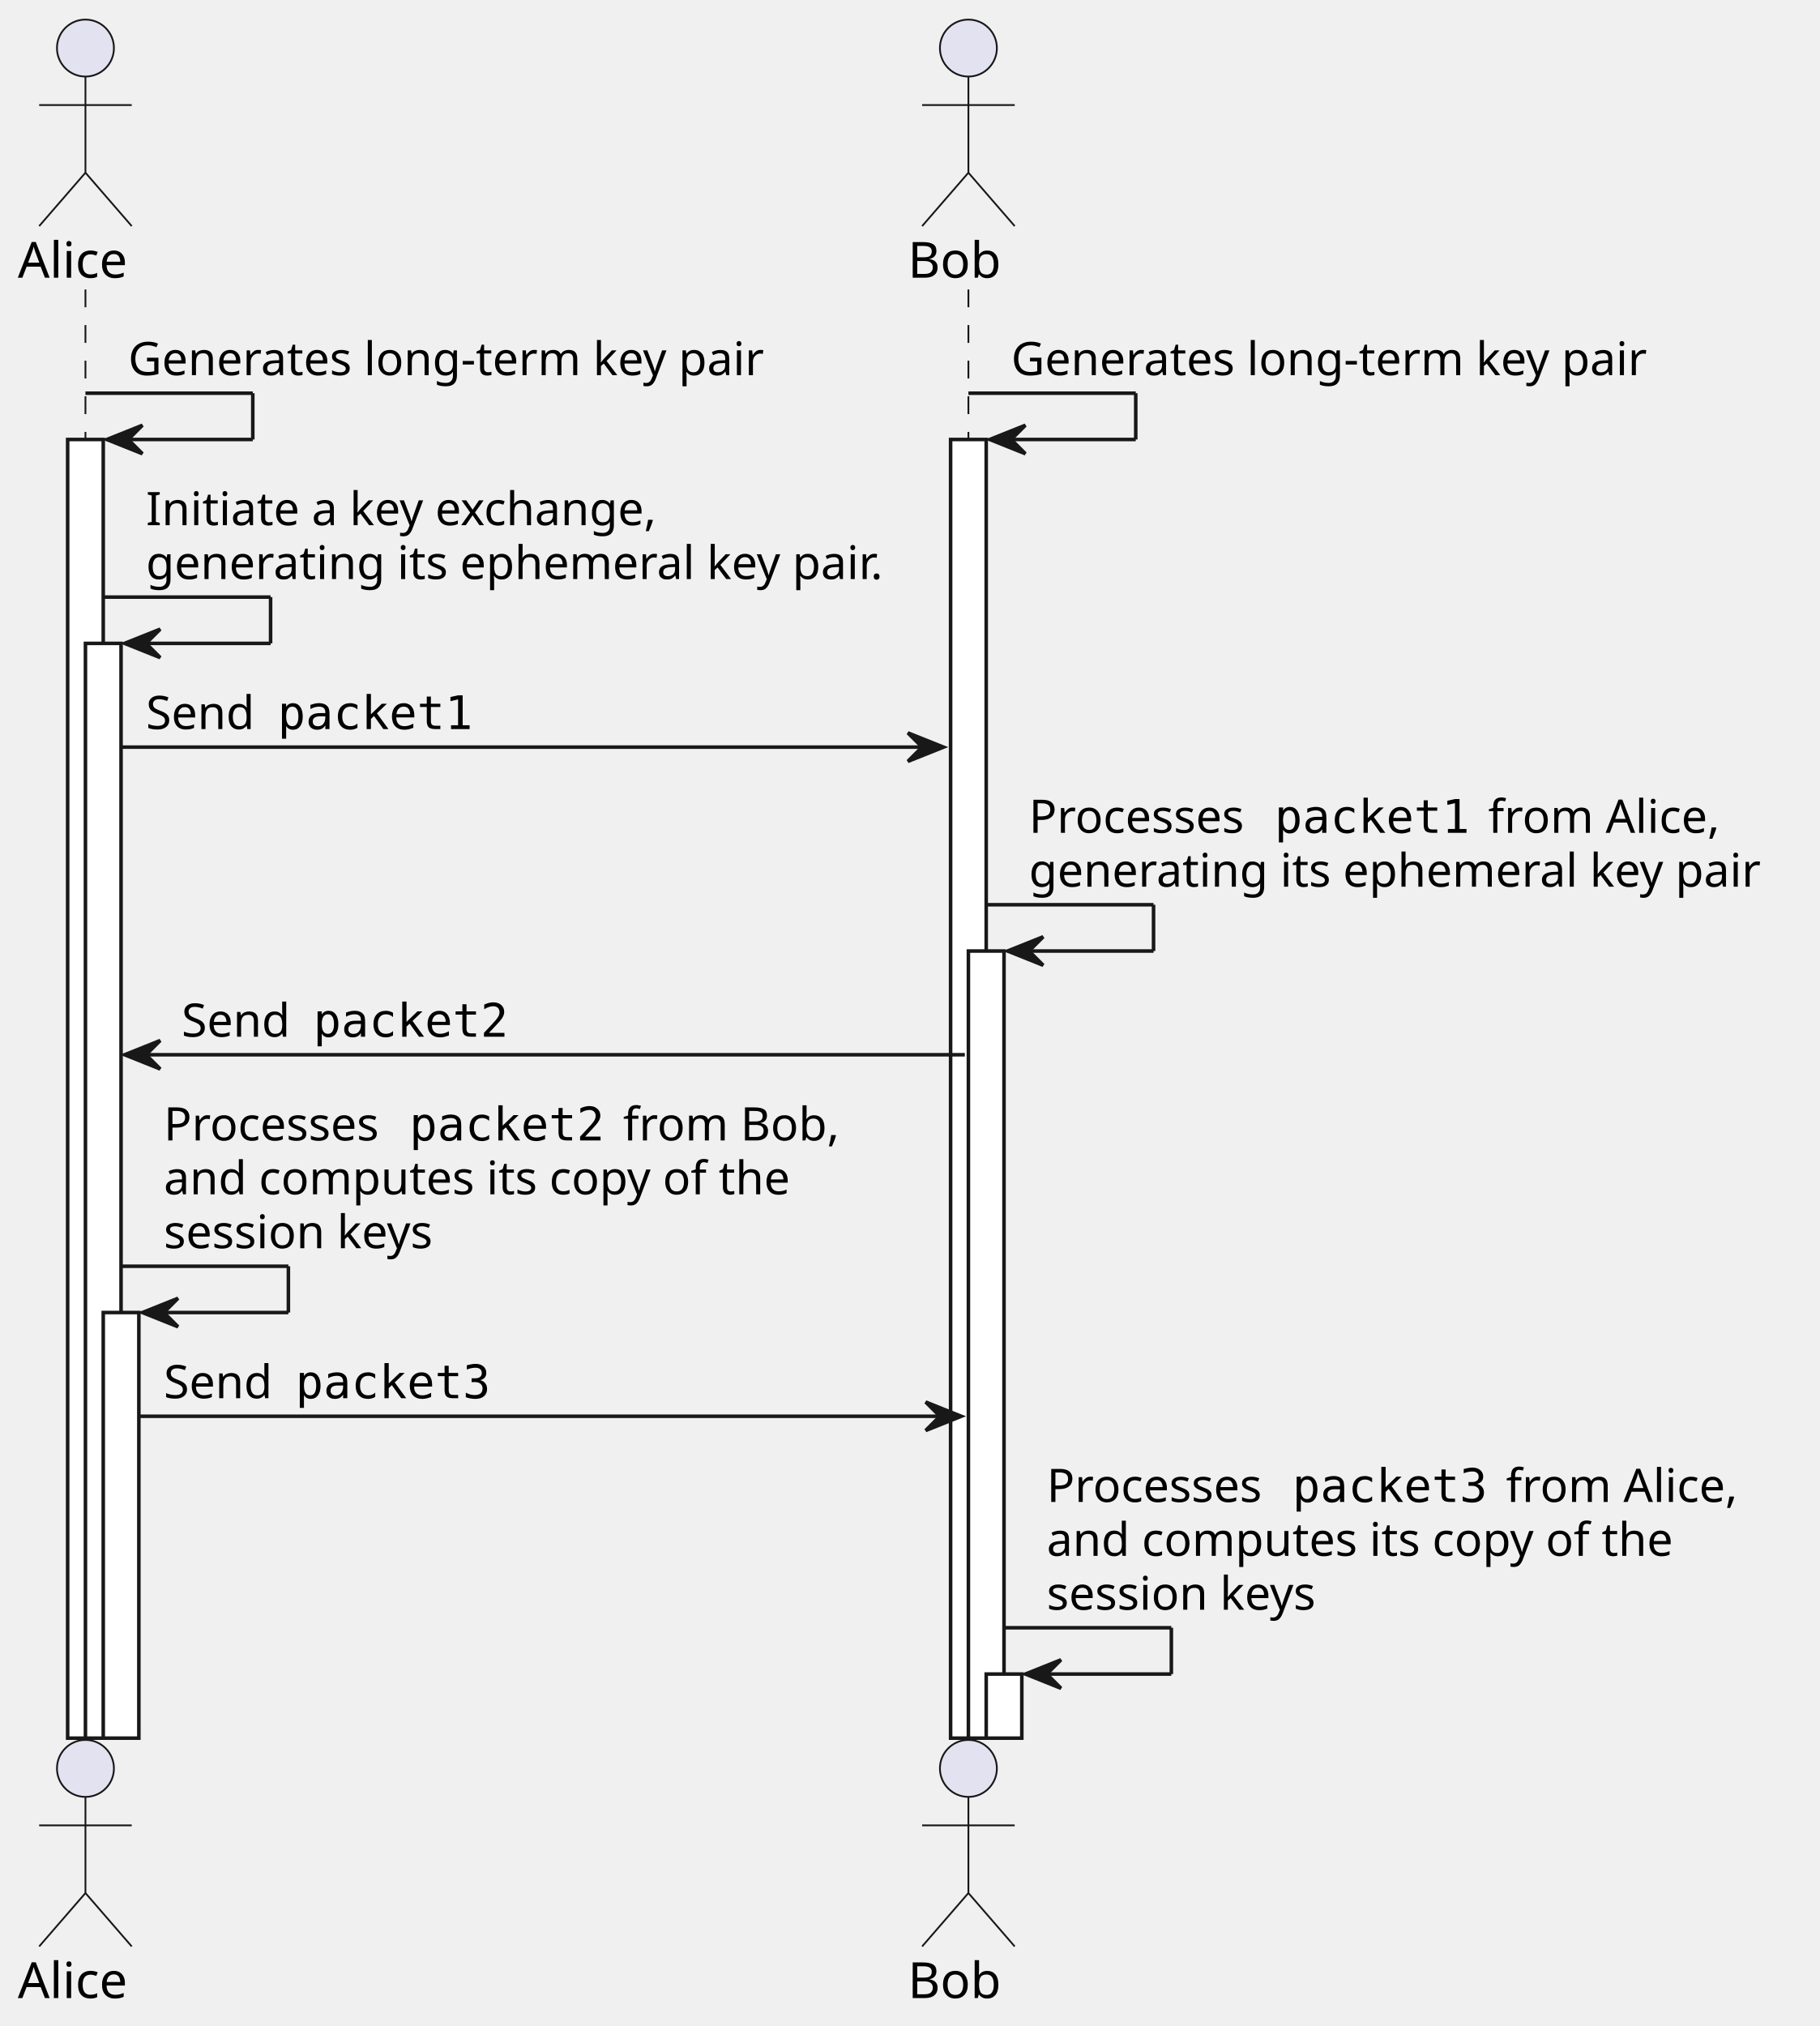
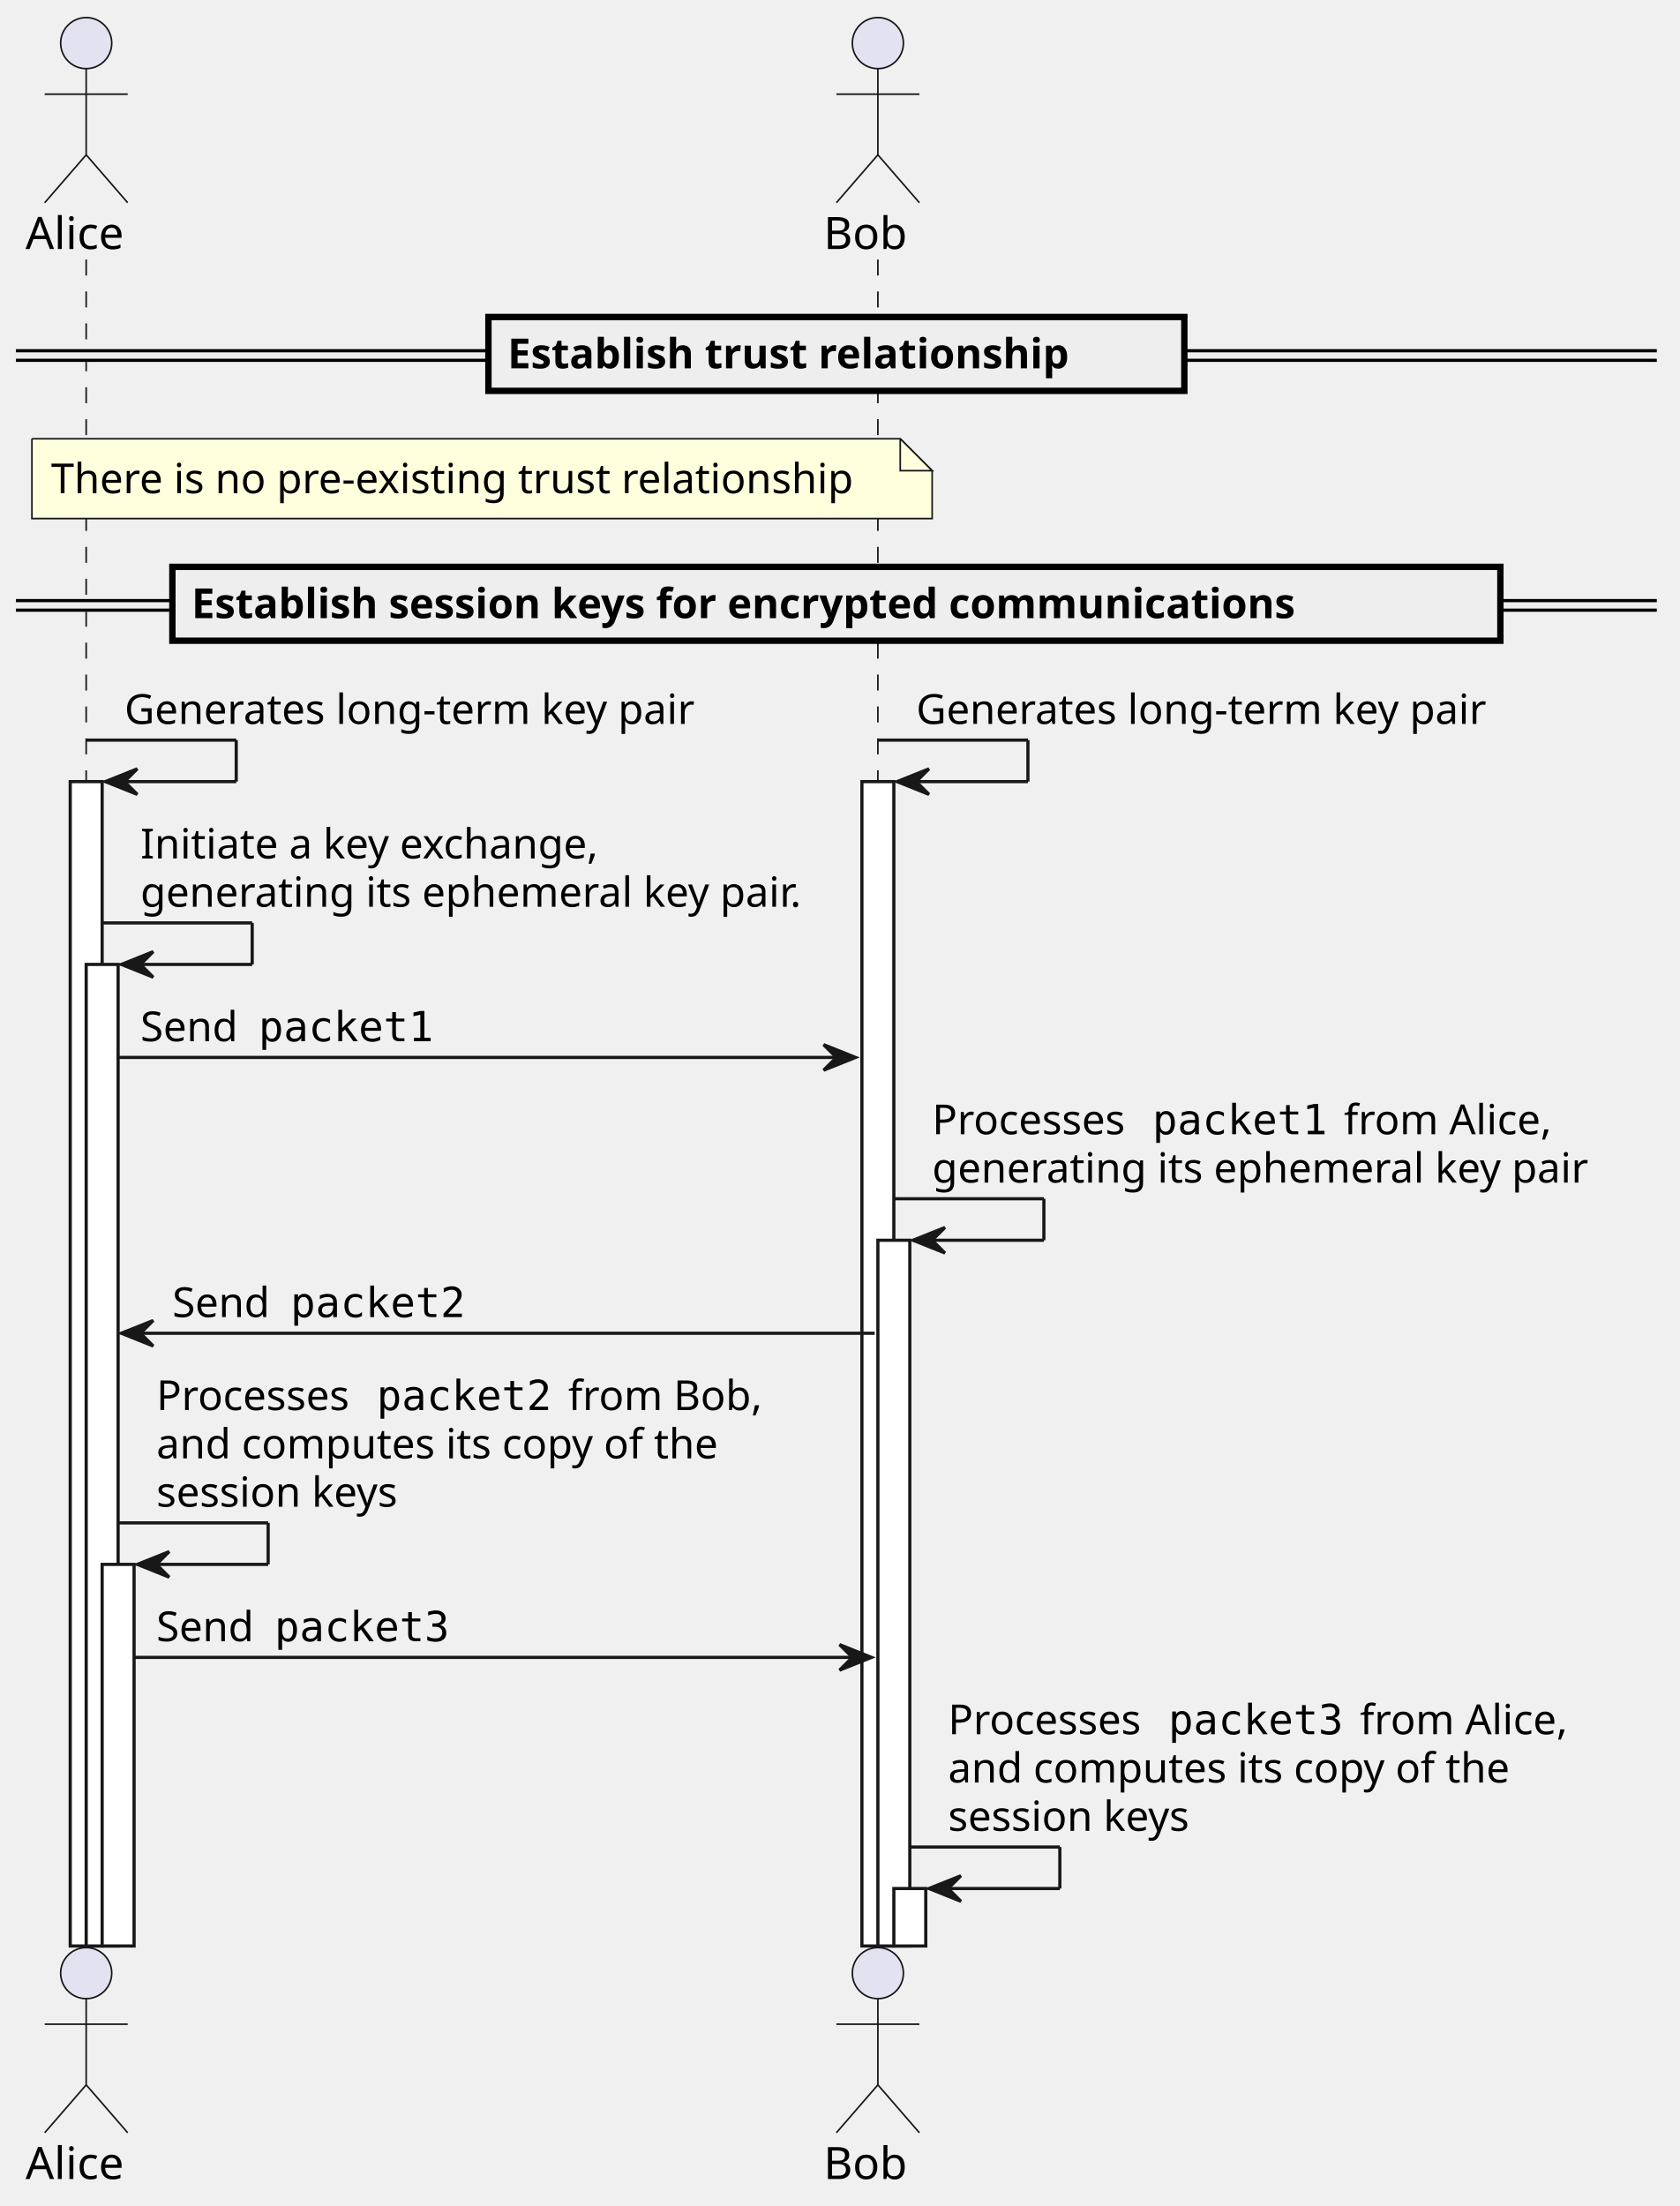
- <svg xmlns="http://www.w3.org/2000/svg" contentStyleType="text/css" height="569px" preserveAspectRatio="none" style="width:511px;height:569px;background:#FFFFFF;" version="1.1" viewBox="0 0 511 569" width="511px" zoomAndPan="magnify">
+ <svg xmlns="http://www.w3.org/2000/svg" contentStyleType="text/css" height="691px" preserveAspectRatio="none" style="width:526px;height:691px;background:#FFFFFF;" version="1.1" viewBox="0 0 526 691" width="526px" zoomAndPan="magnify">
  <defs />
  <g>
-     <line style="stroke:#181818;stroke-width:0.5;stroke-dasharray:5.0,5.0;" x1="24" x2="24" y1="81.297" y2="488.156" />
-     <rect fill="#FFFFFF" height="364.727" style="stroke:#181818;stroke-width:1.0;" width="10" x="19" y="123.43" />
-     <rect fill="#FFFFFF" height="307.461" style="stroke:#181818;stroke-width:1.0;" width="10" x="24" y="180.695" />
-     <rect fill="#FFFFFF" height="119.531" style="stroke:#181818;stroke-width:1.0;" width="10" x="29" y="368.625" />
-     <line style="stroke:#181818;stroke-width:0.5;stroke-dasharray:5.0,5.0;" x1="272" x2="272" y1="81.297" y2="488.156" />
-     <rect fill="#FFFFFF" height="364.727" style="stroke:#181818;stroke-width:1.0;" width="10" x="267" y="123.43" />
-     <rect fill="#FFFFFF" height="221.062" style="stroke:#181818;stroke-width:1.0;" width="10" x="272" y="267.094" />
-     <rect fill="#FFFFFF" height="18" style="stroke:#181818;stroke-width:1.0;" width="10" x="277" y="470.156" />
-     <text fill="#000000" font-family="sans-serif" font-size="14" lengthAdjust="spacing" textLength="32" x="5" y="77.995">Alice</text>
-     <ellipse cx="24" cy="13.5" fill="#E2E2F0" rx="8" ry="8" style="stroke:#181818;stroke-width:0.5;" />
-     <path d="M24,21.5 L24,48.5 M11,29.5 L37,29.5 M24,48.5 L11,63.5 M24,48.5 L37,63.5 " fill="none" style="stroke:#181818;stroke-width:0.5;" />
-     <text fill="#000000" font-family="sans-serif" font-size="14" lengthAdjust="spacing" textLength="28" x="255" y="77.995">Bob</text>
-     <ellipse cx="272" cy="13.5" fill="#E2E2F0" rx="8" ry="8" style="stroke:#181818;stroke-width:0.5;" />
-     <path d="M272,21.5 L272,48.5 M259,29.5 L285,29.5 M272,48.5 L259,63.5 M272,48.5 L285,63.5 " fill="none" style="stroke:#181818;stroke-width:0.5;" />
-     <text fill="#000000" font-family="sans-serif" font-size="14" lengthAdjust="spacing" textLength="32" x="5" y="561.151">Alice</text>
-     <ellipse cx="24" cy="496.656" fill="#E2E2F0" rx="8" ry="8" style="stroke:#181818;stroke-width:0.5;" />
-     <path d="M24,504.656 L24,531.656 M11,512.656 L37,512.656 M24,531.656 L11,546.656 M24,531.656 L37,546.656 " fill="none" style="stroke:#181818;stroke-width:0.5;" />
-     <text fill="#000000" font-family="sans-serif" font-size="14" lengthAdjust="spacing" textLength="28" x="255" y="561.151">Bob</text>
-     <ellipse cx="272" cy="496.656" fill="#E2E2F0" rx="8" ry="8" style="stroke:#181818;stroke-width:0.5;" />
-     <path d="M272,504.656 L272,531.656 M259,512.656 L285,512.656 M272,531.656 L259,546.656 M272,531.656 L285,546.656 " fill="none" style="stroke:#181818;stroke-width:0.5;" />
-     <line style="stroke:#181818;stroke-width:1.0;" x1="24" x2="71" y1="110.43" y2="110.43" />
-     <line style="stroke:#181818;stroke-width:1.0;" x1="71" x2="71" y1="110.43" y2="123.43" />
-     <line style="stroke:#181818;stroke-width:1.0;" x1="30" x2="71" y1="123.43" y2="123.43" />
-     <polygon fill="#181818" points="40,119.43,30,123.43,40,127.43,36,123.43" style="stroke:#181818;stroke-width:1.0;" />
-     <text fill="#000000" font-family="sans-serif" font-size="13" lengthAdjust="spacing" textLength="188" x="36" y="105.364">Generates long-term key pair</text>
-     <line style="stroke:#181818;stroke-width:1.0;" x1="272" x2="319" y1="110.43" y2="110.43" />
-     <line style="stroke:#181818;stroke-width:1.0;" x1="319" x2="319" y1="110.43" y2="123.43" />
-     <line style="stroke:#181818;stroke-width:1.0;" x1="278" x2="319" y1="123.43" y2="123.43" />
-     <polygon fill="#181818" points="288,119.43,278,123.43,288,127.43,284,123.43" style="stroke:#181818;stroke-width:1.0;" />
-     <text fill="#000000" font-family="sans-serif" font-size="13" lengthAdjust="spacing" textLength="188" x="284" y="105.364">Generates long-term key pair</text>
-     <line style="stroke:#181818;stroke-width:1.0;" x1="29" x2="76" y1="167.695" y2="167.695" />
-     <line style="stroke:#181818;stroke-width:1.0;" x1="76" x2="76" y1="167.695" y2="180.695" />
-     <line style="stroke:#181818;stroke-width:1.0;" x1="35" x2="76" y1="180.695" y2="180.695" />
-     <polygon fill="#181818" points="45,176.695,35,180.695,45,184.695,41,180.695" style="stroke:#181818;stroke-width:1.0;" />
-     <text fill="#000000" font-family="sans-serif" font-size="13" lengthAdjust="spacing" textLength="151" x="41" y="147.497">Initiate a key exchange,</text>
-     <text fill="#000000" font-family="sans-serif" font-size="13" lengthAdjust="spacing" textLength="219" x="41" y="162.629">generating its ephemeral key pair.</text>
-     <polygon fill="#181818" points="255,205.828,265,209.828,255,213.828,259,209.828" style="stroke:#181818;stroke-width:1.0;" />
-     <line style="stroke:#181818;stroke-width:1.0;" x1="34" x2="261" y1="209.828" y2="209.828" />
-     <text fill="#000000" font-family="sans-serif" font-size="13" lengthAdjust="spacing" textLength="33" x="41" y="204.762">Send</text>
-     <text fill="#000000" font-family="monospace" font-size="13" lengthAdjust="spacing" textLength="56" x="78" y="204.762">packet1</text>
-     <line style="stroke:#181818;stroke-width:1.0;" x1="277" x2="324" y1="254.094" y2="254.094" />
-     <line style="stroke:#181818;stroke-width:1.0;" x1="324" x2="324" y1="254.094" y2="267.094" />
-     <line style="stroke:#181818;stroke-width:1.0;" x1="283" x2="324" y1="267.094" y2="267.094" />
-     <polygon fill="#181818" points="293,263.094,283,267.094,293,271.094,289,267.094" style="stroke:#181818;stroke-width:1.0;" />
-     <text fill="#000000" font-family="sans-serif" font-size="13" lengthAdjust="spacing" textLength="65" x="289" y="233.895">Processes</text>
-     <text fill="#000000" font-family="monospace" font-size="13" lengthAdjust="spacing" textLength="56" x="358" y="233.895">packet1</text>
-     <text fill="#000000" font-family="sans-serif" font-size="13" lengthAdjust="spacing" textLength="68" x="418" y="233.895">from Alice,</text>
-     <text fill="#000000" font-family="sans-serif" font-size="13" lengthAdjust="spacing" textLength="215" x="289" y="249.028">generating its ephemeral key pair</text>
-     <polygon fill="#181818" points="45,292.227,35,296.227,45,300.227,41,296.227" style="stroke:#181818;stroke-width:1.0;" />
-     <line style="stroke:#181818;stroke-width:1.0;" x1="39" x2="271" y1="296.227" y2="296.227" />
-     <text fill="#000000" font-family="sans-serif" font-size="13" lengthAdjust="spacing" textLength="33" x="51" y="291.161">Send</text>
-     <text fill="#000000" font-family="monospace" font-size="13" lengthAdjust="spacing" textLength="56" x="88" y="291.161">packet2</text>
-     <line style="stroke:#181818;stroke-width:1.0;" x1="34" x2="81" y1="355.625" y2="355.625" />
-     <line style="stroke:#181818;stroke-width:1.0;" x1="81" x2="81" y1="355.625" y2="368.625" />
-     <line style="stroke:#181818;stroke-width:1.0;" x1="40" x2="81" y1="368.625" y2="368.625" />
-     <polygon fill="#181818" points="50,364.625,40,368.625,50,372.625,46,368.625" style="stroke:#181818;stroke-width:1.0;" />
-     <text fill="#000000" font-family="sans-serif" font-size="13" lengthAdjust="spacing" textLength="65" x="46" y="320.293">Processes</text>
-     <text fill="#000000" font-family="monospace" font-size="13" lengthAdjust="spacing" textLength="56" x="115" y="320.293">packet2</text>
-     <text fill="#000000" font-family="sans-serif" font-size="13" lengthAdjust="spacing" textLength="63" x="175" y="320.293">from Bob,</text>
-     <text fill="#000000" font-family="sans-serif" font-size="13" lengthAdjust="spacing" textLength="186" x="46" y="335.426">and computes its copy of the</text>
-     <text fill="#000000" font-family="sans-serif" font-size="13" lengthAdjust="spacing" textLength="81" x="46" y="350.559">session keys</text>
-     <polygon fill="#181818" points="260,393.758,270,397.758,260,401.758,264,397.758" style="stroke:#181818;stroke-width:1.0;" />
-     <line style="stroke:#181818;stroke-width:1.0;" x1="39" x2="266" y1="397.758" y2="397.758" />
-     <text fill="#000000" font-family="sans-serif" font-size="13" lengthAdjust="spacing" textLength="33" x="46" y="392.692">Send</text>
-     <text fill="#000000" font-family="monospace" font-size="13" lengthAdjust="spacing" textLength="56" x="83" y="392.692">packet3</text>
-     <line style="stroke:#181818;stroke-width:1.0;" x1="282" x2="329" y1="457.156" y2="457.156" />
-     <line style="stroke:#181818;stroke-width:1.0;" x1="329" x2="329" y1="457.156" y2="470.156" />
-     <line style="stroke:#181818;stroke-width:1.0;" x1="288" x2="329" y1="470.156" y2="470.156" />
-     <polygon fill="#181818" points="298,466.156,288,470.156,298,474.156,294,470.156" style="stroke:#181818;stroke-width:1.0;" />
-     <text fill="#000000" font-family="sans-serif" font-size="13" lengthAdjust="spacing" textLength="65" x="294" y="421.825">Processes</text>
-     <text fill="#000000" font-family="monospace" font-size="13" lengthAdjust="spacing" textLength="56" x="363" y="421.825">packet3</text>
-     <text fill="#000000" font-family="sans-serif" font-size="13" lengthAdjust="spacing" textLength="68" x="423" y="421.825">from Alice,</text>
-     <text fill="#000000" font-family="sans-serif" font-size="13" lengthAdjust="spacing" textLength="186" x="294" y="436.957">and computes its copy of the</text>
-     <text fill="#000000" font-family="sans-serif" font-size="13" lengthAdjust="spacing" textLength="81" x="294" y="452.09">session keys</text>
+     <line style="stroke:#181818;stroke-width:0.5;stroke-dasharray:5.0,5.0;" x1="27" x2="27" y1="81.297" y2="609.555" />
+     <rect fill="#FFFFFF" height="364.727" style="stroke:#181818;stroke-width:1.0;" width="10" x="22" y="244.828" />
+     <rect fill="#FFFFFF" height="307.461" style="stroke:#181818;stroke-width:1.0;" width="10" x="27" y="302.094" />
+     <rect fill="#FFFFFF" height="119.531" style="stroke:#181818;stroke-width:1.0;" width="10" x="32" y="490.023" />
+     <line style="stroke:#181818;stroke-width:0.5;stroke-dasharray:5.0,5.0;" x1="275" x2="275" y1="81.297" y2="609.555" />
+     <rect fill="#FFFFFF" height="364.727" style="stroke:#181818;stroke-width:1.0;" width="10" x="270" y="244.828" />
+     <rect fill="#FFFFFF" height="221.062" style="stroke:#181818;stroke-width:1.0;" width="10" x="275" y="388.492" />
+     <rect fill="#FFFFFF" height="18" style="stroke:#181818;stroke-width:1.0;" width="10" x="280" y="591.555" />
+     <text fill="#000000" font-family="sans-serif" font-size="14" lengthAdjust="spacing" textLength="32" x="8" y="77.995">Alice</text>
+     <ellipse cx="27" cy="13.5" fill="#E2E2F0" rx="8" ry="8" style="stroke:#181818;stroke-width:0.5;" />
+     <path d="M27,21.5 L27,48.5 M14,29.5 L40,29.5 M27,48.5 L14,63.5 M27,48.5 L40,63.5 " fill="none" style="stroke:#181818;stroke-width:0.5;" />
+     <text fill="#000000" font-family="sans-serif" font-size="14" lengthAdjust="spacing" textLength="28" x="258" y="77.995">Bob</text>
+     <ellipse cx="275" cy="13.5" fill="#E2E2F0" rx="8" ry="8" style="stroke:#181818;stroke-width:0.5;" />
+     <path d="M275,21.5 L275,48.5 M262,29.5 L288,29.5 M275,48.5 L262,63.5 M275,48.5 L288,63.5 " fill="none" style="stroke:#181818;stroke-width:0.5;" />
+     <text fill="#000000" font-family="sans-serif" font-size="14" lengthAdjust="spacing" textLength="32" x="8" y="682.55">Alice</text>
+     <ellipse cx="27" cy="618.055" fill="#E2E2F0" rx="8" ry="8" style="stroke:#181818;stroke-width:0.5;" />
+     <path d="M27,626.055 L27,653.055 M14,634.055 L40,634.055 M27,653.055 L14,668.055 M27,653.055 L40,668.055 " fill="none" style="stroke:#181818;stroke-width:0.5;" />
+     <text fill="#000000" font-family="sans-serif" font-size="14" lengthAdjust="spacing" textLength="28" x="258" y="682.55">Bob</text>
+     <ellipse cx="275" cy="618.055" fill="#E2E2F0" rx="8" ry="8" style="stroke:#181818;stroke-width:0.5;" />
+     <path d="M275,626.055 L275,653.055 M262,634.055 L288,634.055 M275,653.055 L262,668.055 M275,653.055 L288,668.055 " fill="none" style="stroke:#181818;stroke-width:0.5;" />
+     <rect fill="#EEEEEE" height="3" style="stroke:#EEEEEE;stroke-width:1.0;" width="514" x="5" y="109.863" />
+     <line style="stroke:#000000;stroke-width:1.0;" x1="5" x2="519" y1="109.863" y2="109.863" />
+     <line style="stroke:#000000;stroke-width:1.0;" x1="5" x2="519" y1="112.863" y2="112.863" />
+     <rect fill="#EEEEEE" height="23.133" style="stroke:#000000;stroke-width:2.0;" width="218" x="153" y="99.297" />
+     <text fill="#000000" font-family="sans-serif" font-size="13" font-weight="bold" lengthAdjust="spacing" textLength="199" x="159" y="115.364">Establish trust relationship</text>
+     <path d="M10,137.43 L10,162.43 L292,162.43 L292,147.43 L282,137.43 L10,137.43 " fill="#FEFFDD" style="stroke:#181818;stroke-width:0.5;" />
+     <path d="M282,137.43 L282,147.43 L292,147.43 L282,137.43 " fill="#FEFFDD" style="stroke:#181818;stroke-width:0.5;" />
+     <text fill="#000000" font-family="sans-serif" font-size="13" lengthAdjust="spacing" textLength="261" x="16" y="154.497">There is no pre-existing trust relationship</text>
+     <rect fill="#EEEEEE" height="3" style="stroke:#EEEEEE;stroke-width:1.0;" width="514" x="5" y="188.129" />
+     <line style="stroke:#000000;stroke-width:1.0;" x1="5" x2="519" y1="188.129" y2="188.129" />
+     <line style="stroke:#000000;stroke-width:1.0;" x1="5" x2="519" y1="191.129" y2="191.129" />
+     <rect fill="#EEEEEE" height="23.133" style="stroke:#000000;stroke-width:2.0;" width="416" x="54" y="177.562" />
+     <text fill="#000000" font-family="sans-serif" font-size="13" font-weight="bold" lengthAdjust="spacing" textLength="397" x="60" y="193.629">Establish session keys for encrypted communications</text>
+     <line style="stroke:#181818;stroke-width:1.0;" x1="27" x2="74" y1="231.828" y2="231.828" />
+     <line style="stroke:#181818;stroke-width:1.0;" x1="74" x2="74" y1="231.828" y2="244.828" />
+     <line style="stroke:#181818;stroke-width:1.0;" x1="33" x2="74" y1="244.828" y2="244.828" />
+     <polygon fill="#181818" points="43,240.828,33,244.828,43,248.828,39,244.828" style="stroke:#181818;stroke-width:1.0;" />
+     <text fill="#000000" font-family="sans-serif" font-size="13" lengthAdjust="spacing" textLength="188" x="39" y="226.762">Generates long-term key pair</text>
+     <line style="stroke:#181818;stroke-width:1.0;" x1="275" x2="322" y1="231.828" y2="231.828" />
+     <line style="stroke:#181818;stroke-width:1.0;" x1="322" x2="322" y1="231.828" y2="244.828" />
+     <line style="stroke:#181818;stroke-width:1.0;" x1="281" x2="322" y1="244.828" y2="244.828" />
+     <polygon fill="#181818" points="291,240.828,281,244.828,291,248.828,287,244.828" style="stroke:#181818;stroke-width:1.0;" />
+     <text fill="#000000" font-family="sans-serif" font-size="13" lengthAdjust="spacing" textLength="188" x="287" y="226.762">Generates long-term key pair</text>
+     <line style="stroke:#181818;stroke-width:1.0;" x1="32" x2="79" y1="289.094" y2="289.094" />
+     <line style="stroke:#181818;stroke-width:1.0;" x1="79" x2="79" y1="289.094" y2="302.094" />
+     <line style="stroke:#181818;stroke-width:1.0;" x1="38" x2="79" y1="302.094" y2="302.094" />
+     <polygon fill="#181818" points="48,298.094,38,302.094,48,306.094,44,302.094" style="stroke:#181818;stroke-width:1.0;" />
+     <text fill="#000000" font-family="sans-serif" font-size="13" lengthAdjust="spacing" textLength="151" x="44" y="268.895">Initiate a key exchange,</text>
+     <text fill="#000000" font-family="sans-serif" font-size="13" lengthAdjust="spacing" textLength="219" x="44" y="284.028">generating its ephemeral key pair.</text>
+     <polygon fill="#181818" points="258,327.227,268,331.227,258,335.227,262,331.227" style="stroke:#181818;stroke-width:1.0;" />
+     <line style="stroke:#181818;stroke-width:1.0;" x1="37" x2="264" y1="331.227" y2="331.227" />
+     <text fill="#000000" font-family="sans-serif" font-size="13" lengthAdjust="spacing" textLength="33" x="44" y="326.161">Send</text>
+     <text fill="#000000" font-family="monospace" font-size="13" lengthAdjust="spacing" textLength="56" x="81" y="326.161">packet1</text>
+     <line style="stroke:#181818;stroke-width:1.0;" x1="280" x2="327" y1="375.492" y2="375.492" />
+     <line style="stroke:#181818;stroke-width:1.0;" x1="327" x2="327" y1="375.492" y2="388.492" />
+     <line style="stroke:#181818;stroke-width:1.0;" x1="286" x2="327" y1="388.492" y2="388.492" />
+     <polygon fill="#181818" points="296,384.492,286,388.492,296,392.492,292,388.492" style="stroke:#181818;stroke-width:1.0;" />
+     <text fill="#000000" font-family="sans-serif" font-size="13" lengthAdjust="spacing" textLength="65" x="292" y="355.293">Processes</text>
+     <text fill="#000000" font-family="monospace" font-size="13" lengthAdjust="spacing" textLength="56" x="361" y="355.293">packet1</text>
+     <text fill="#000000" font-family="sans-serif" font-size="13" lengthAdjust="spacing" textLength="68" x="421" y="355.293">from Alice,</text>
+     <text fill="#000000" font-family="sans-serif" font-size="13" lengthAdjust="spacing" textLength="215" x="292" y="370.426">generating its ephemeral key pair</text>
+     <polygon fill="#181818" points="48,413.625,38,417.625,48,421.625,44,417.625" style="stroke:#181818;stroke-width:1.0;" />
+     <line style="stroke:#181818;stroke-width:1.0;" x1="42" x2="274" y1="417.625" y2="417.625" />
+     <text fill="#000000" font-family="sans-serif" font-size="13" lengthAdjust="spacing" textLength="33" x="54" y="412.559">Send</text>
+     <text fill="#000000" font-family="monospace" font-size="13" lengthAdjust="spacing" textLength="56" x="91" y="412.559">packet2</text>
+     <line style="stroke:#181818;stroke-width:1.0;" x1="37" x2="84" y1="477.023" y2="477.023" />
+     <line style="stroke:#181818;stroke-width:1.0;" x1="84" x2="84" y1="477.023" y2="490.023" />
+     <line style="stroke:#181818;stroke-width:1.0;" x1="43" x2="84" y1="490.023" y2="490.023" />
+     <polygon fill="#181818" points="53,486.023,43,490.023,53,494.023,49,490.023" style="stroke:#181818;stroke-width:1.0;" />
+     <text fill="#000000" font-family="sans-serif" font-size="13" lengthAdjust="spacing" textLength="65" x="49" y="441.692">Processes</text>
+     <text fill="#000000" font-family="monospace" font-size="13" lengthAdjust="spacing" textLength="56" x="118" y="441.692">packet2</text>
+     <text fill="#000000" font-family="sans-serif" font-size="13" lengthAdjust="spacing" textLength="63" x="178" y="441.692">from Bob,</text>
+     <text fill="#000000" font-family="sans-serif" font-size="13" lengthAdjust="spacing" textLength="186" x="49" y="456.825">and computes its copy of the</text>
+     <text fill="#000000" font-family="sans-serif" font-size="13" lengthAdjust="spacing" textLength="81" x="49" y="471.957">session keys</text>
+     <polygon fill="#181818" points="263,515.156,273,519.156,263,523.156,267,519.156" style="stroke:#181818;stroke-width:1.0;" />
+     <line style="stroke:#181818;stroke-width:1.0;" x1="42" x2="269" y1="519.156" y2="519.156" />
+     <text fill="#000000" font-family="sans-serif" font-size="13" lengthAdjust="spacing" textLength="33" x="49" y="514.09">Send</text>
+     <text fill="#000000" font-family="monospace" font-size="13" lengthAdjust="spacing" textLength="56" x="86" y="514.09">packet3</text>
+     <line style="stroke:#181818;stroke-width:1.0;" x1="285" x2="332" y1="578.555" y2="578.555" />
+     <line style="stroke:#181818;stroke-width:1.0;" x1="332" x2="332" y1="578.555" y2="591.555" />
+     <line style="stroke:#181818;stroke-width:1.0;" x1="291" x2="332" y1="591.555" y2="591.555" />
+     <polygon fill="#181818" points="301,587.555,291,591.555,301,595.555,297,591.555" style="stroke:#181818;stroke-width:1.0;" />
+     <text fill="#000000" font-family="sans-serif" font-size="13" lengthAdjust="spacing" textLength="65" x="297" y="543.223">Processes</text>
+     <text fill="#000000" font-family="monospace" font-size="13" lengthAdjust="spacing" textLength="56" x="366" y="543.223">packet3</text>
+     <text fill="#000000" font-family="sans-serif" font-size="13" lengthAdjust="spacing" textLength="68" x="426" y="543.223">from Alice,</text>
+     <text fill="#000000" font-family="sans-serif" font-size="13" lengthAdjust="spacing" textLength="186" x="297" y="558.356">and computes its copy of the</text>
+     <text fill="#000000" font-family="sans-serif" font-size="13" lengthAdjust="spacing" textLength="81" x="297" y="573.489">session keys</text>
  </g>
</svg>
